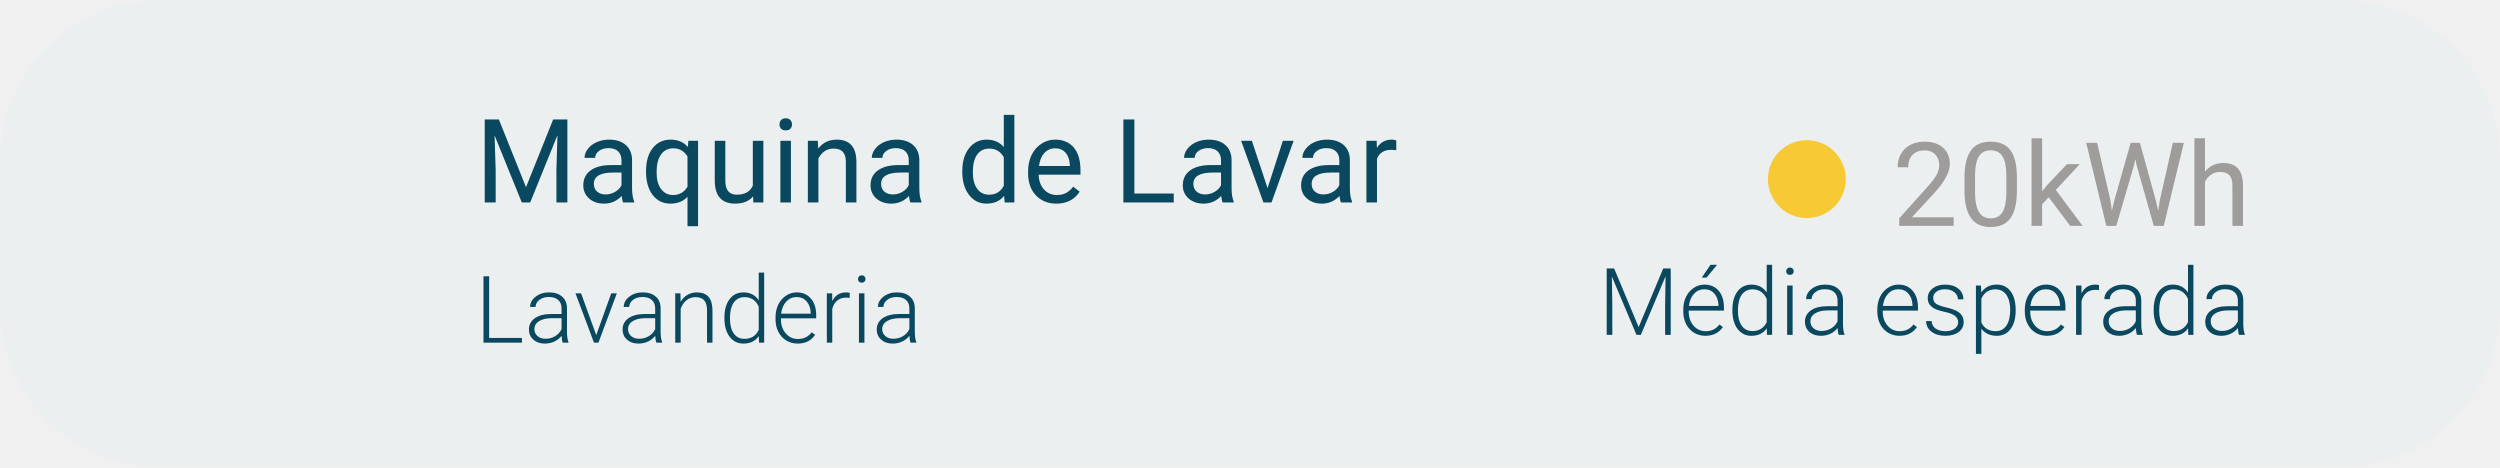
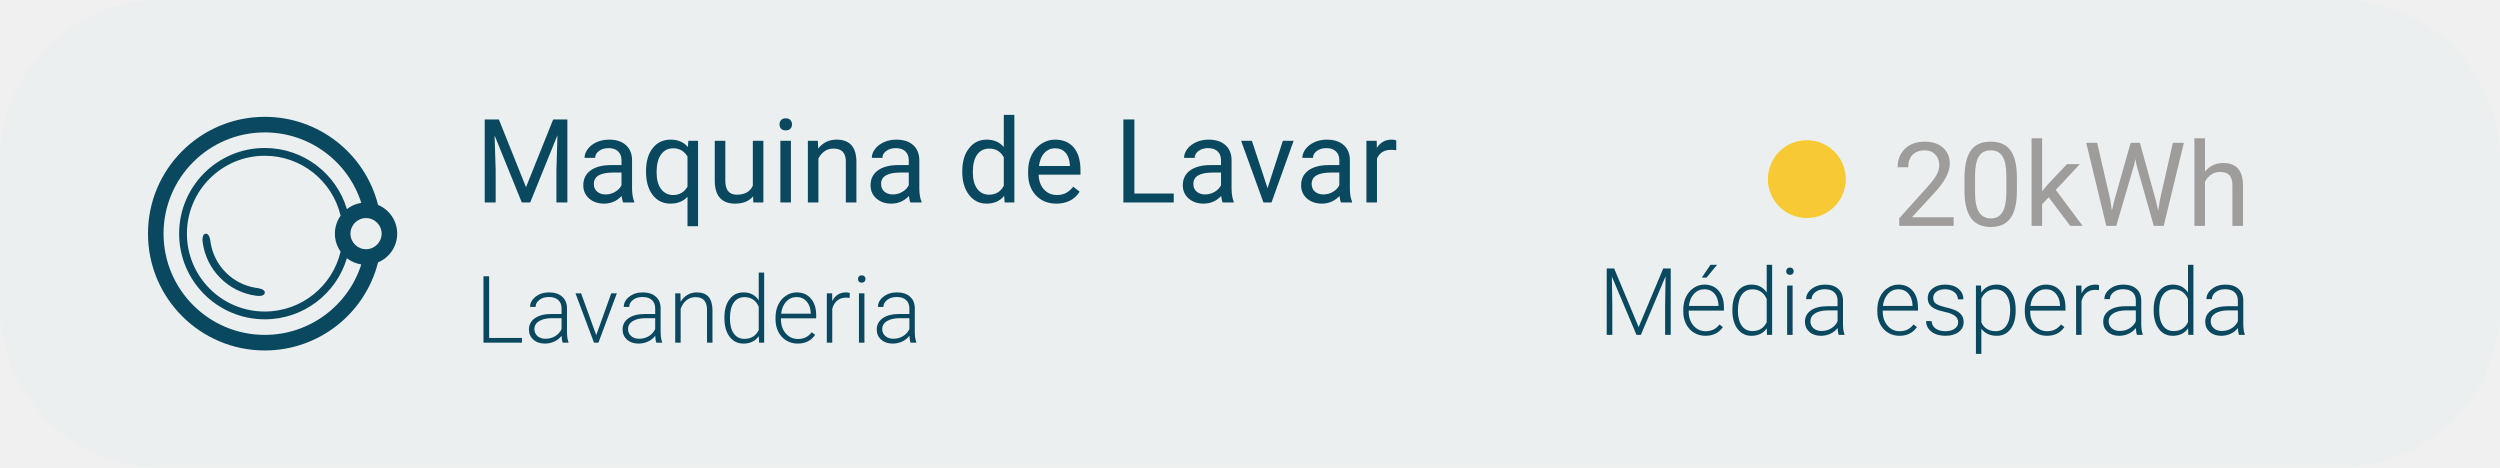
<svg xmlns="http://www.w3.org/2000/svg" width="321" height="60" viewBox="0 0 321 60" fill="none">
  <path d="M0 20.516C0 9.185 9.185 0 20.516 0H300.484C311.815 0 321 9.185 321 20.516V39.484C321 50.815 311.815 60 300.484 60H20.516C9.185 60 0 50.815 0 39.484V20.516Z" fill="#ECEFF0" />
  <path d="M64.054 15.336L67.54 24.037L71.027 15.336H72.851V26H71.444V21.847L71.576 17.365L68.075 26H66.999L63.505 17.387L63.644 21.847V26H62.238V15.336H64.054ZM80.014 26C79.936 25.844 79.872 25.565 79.823 25.165C79.193 25.819 78.441 26.146 77.567 26.146C76.786 26.146 76.144 25.927 75.641 25.487C75.143 25.043 74.894 24.481 74.894 23.803C74.894 22.977 75.207 22.338 75.832 21.884C76.461 21.425 77.345 21.195 78.483 21.195H79.801V20.573C79.801 20.099 79.66 19.723 79.376 19.445C79.093 19.162 78.676 19.02 78.124 19.02C77.641 19.02 77.235 19.142 76.908 19.386C76.581 19.63 76.418 19.926 76.418 20.273H75.055C75.055 19.877 75.194 19.496 75.473 19.13C75.756 18.759 76.137 18.466 76.615 18.251C77.099 18.036 77.628 17.929 78.205 17.929C79.118 17.929 79.833 18.158 80.351 18.617C80.868 19.071 81.137 19.699 81.156 20.5V24.147C81.156 24.875 81.249 25.453 81.435 25.883V26H80.014ZM77.765 24.967C78.19 24.967 78.593 24.857 78.974 24.638C79.355 24.418 79.63 24.132 79.801 23.781V22.155H78.739C77.079 22.155 76.249 22.641 76.249 23.612C76.249 24.037 76.391 24.369 76.674 24.608C76.957 24.848 77.321 24.967 77.765 24.967ZM82.951 21.972C82.951 20.727 83.236 19.743 83.808 19.02C84.379 18.293 85.145 17.929 86.107 17.929C87.045 17.929 87.785 18.244 88.327 18.873L88.385 18.075H89.63V29.047H88.275V25.268C87.728 25.854 87.001 26.146 86.093 26.146C85.136 26.146 84.372 25.775 83.8 25.033C83.234 24.286 82.951 23.297 82.951 22.067V21.972ZM84.306 22.125C84.306 23.034 84.496 23.747 84.877 24.264C85.263 24.782 85.78 25.041 86.43 25.041C87.235 25.041 87.851 24.684 88.275 23.971V20.089C87.846 19.391 87.235 19.042 86.444 19.042C85.79 19.042 85.27 19.303 84.884 19.826C84.499 20.343 84.306 21.11 84.306 22.125ZM96.698 25.216C96.171 25.836 95.397 26.146 94.376 26.146C93.532 26.146 92.887 25.902 92.443 25.414C92.003 24.921 91.781 24.193 91.776 23.231V18.075H93.131V23.195C93.131 24.396 93.62 24.997 94.596 24.997C95.631 24.997 96.32 24.611 96.662 23.839V18.075H98.017V26H96.728L96.698 25.216ZM101.554 26H100.199V18.075H101.554V26ZM100.089 15.973C100.089 15.753 100.155 15.568 100.287 15.416C100.424 15.265 100.624 15.19 100.888 15.19C101.151 15.19 101.352 15.265 101.488 15.416C101.625 15.568 101.693 15.753 101.693 15.973C101.693 16.193 101.625 16.376 101.488 16.523C101.352 16.669 101.151 16.742 100.888 16.742C100.624 16.742 100.424 16.669 100.287 16.523C100.155 16.376 100.089 16.193 100.089 15.973ZM105.011 18.075L105.055 19.071C105.661 18.31 106.452 17.929 107.428 17.929C109.103 17.929 109.948 18.873 109.962 20.763V26H108.607V20.756C108.603 20.185 108.471 19.762 108.212 19.489C107.958 19.215 107.56 19.079 107.018 19.079C106.579 19.079 106.193 19.196 105.861 19.43C105.529 19.665 105.27 19.972 105.084 20.353V26H103.729V18.075H105.011ZM116.898 26C116.82 25.844 116.757 25.565 116.708 25.165C116.078 25.819 115.326 26.146 114.452 26.146C113.671 26.146 113.029 25.927 112.526 25.487C112.028 25.043 111.779 24.481 111.779 23.803C111.779 22.977 112.091 22.338 112.716 21.884C113.346 21.425 114.23 21.195 115.368 21.195H116.686V20.573C116.686 20.099 116.544 19.723 116.261 19.445C115.978 19.162 115.561 19.02 115.009 19.02C114.525 19.02 114.12 19.142 113.793 19.386C113.466 19.63 113.302 19.926 113.302 20.273H111.94C111.94 19.877 112.079 19.496 112.357 19.13C112.641 18.759 113.021 18.466 113.5 18.251C113.983 18.036 114.513 17.929 115.089 17.929C116.002 17.929 116.718 18.158 117.235 18.617C117.753 19.071 118.021 19.699 118.041 20.5V24.147C118.041 24.875 118.134 25.453 118.319 25.883V26H116.898ZM114.65 24.967C115.075 24.967 115.478 24.857 115.858 24.638C116.239 24.418 116.515 24.132 116.686 23.781V22.155H115.624C113.964 22.155 113.134 22.641 113.134 23.612C113.134 24.037 113.275 24.369 113.559 24.608C113.842 24.848 114.206 24.967 114.65 24.967ZM123.556 21.972C123.556 20.756 123.844 19.779 124.42 19.042C124.997 18.3 125.751 17.929 126.684 17.929C127.611 17.929 128.346 18.246 128.888 18.881V14.75H130.243V26H128.998L128.932 25.15C128.39 25.814 127.636 26.146 126.669 26.146C125.751 26.146 125.001 25.77 124.42 25.019C123.844 24.267 123.556 23.285 123.556 22.074V21.972ZM124.911 22.125C124.911 23.024 125.097 23.727 125.468 24.235C125.839 24.743 126.352 24.997 127.006 24.997C127.865 24.997 128.493 24.611 128.888 23.839V20.199C128.483 19.452 127.86 19.079 127.021 19.079C126.356 19.079 125.839 19.335 125.468 19.848C125.097 20.36 124.911 21.12 124.911 22.125ZM135.641 26.146C134.567 26.146 133.693 25.795 133.019 25.092C132.345 24.384 132.008 23.439 132.008 22.257V22.008C132.008 21.222 132.157 20.521 132.455 19.906C132.758 19.286 133.178 18.803 133.715 18.456C134.257 18.105 134.843 17.929 135.473 17.929C136.503 17.929 137.304 18.268 137.875 18.947C138.446 19.625 138.732 20.597 138.732 21.862V22.426H133.363C133.383 23.207 133.61 23.839 134.044 24.323C134.484 24.801 135.041 25.041 135.714 25.041C136.193 25.041 136.598 24.943 136.93 24.748C137.262 24.552 137.553 24.294 137.802 23.971L138.629 24.616C137.965 25.636 136.969 26.146 135.641 26.146ZM135.473 19.042C134.926 19.042 134.467 19.242 134.096 19.643C133.725 20.038 133.495 20.595 133.407 21.312H137.377V21.21C137.338 20.521 137.152 19.989 136.82 19.613C136.488 19.232 136.039 19.042 135.473 19.042ZM145.653 24.85H150.707V26H144.24V15.336H145.653V24.85ZM156.991 26C156.913 25.844 156.85 25.565 156.801 25.165C156.171 25.819 155.419 26.146 154.545 26.146C153.764 26.146 153.122 25.927 152.619 25.487C152.121 25.043 151.872 24.481 151.872 23.803C151.872 22.977 152.184 22.338 152.809 21.884C153.439 21.425 154.323 21.195 155.46 21.195H156.779V20.573C156.779 20.099 156.637 19.723 156.354 19.445C156.071 19.162 155.653 19.02 155.102 19.02C154.618 19.02 154.213 19.142 153.886 19.386C153.559 19.63 153.395 19.926 153.395 20.273H152.033C152.033 19.877 152.172 19.496 152.45 19.13C152.733 18.759 153.114 18.466 153.593 18.251C154.076 18.036 154.606 17.929 155.182 17.929C156.095 17.929 156.811 18.158 157.328 18.617C157.846 19.071 158.114 19.699 158.134 20.5V24.147C158.134 24.875 158.227 25.453 158.412 25.883V26H156.991ZM154.743 24.967C155.167 24.967 155.57 24.857 155.951 24.638C156.332 24.418 156.608 24.132 156.779 23.781V22.155H155.717C154.057 22.155 153.227 22.641 153.227 23.612C153.227 24.037 153.368 24.369 153.651 24.608C153.935 24.848 154.298 24.967 154.743 24.967ZM162.755 24.162L164.718 18.075H166.103L163.261 26H162.228L159.357 18.075H160.741L162.755 24.162ZM172.182 26C172.104 25.844 172.04 25.565 171.991 25.165C171.361 25.819 170.609 26.146 169.735 26.146C168.954 26.146 168.312 25.927 167.809 25.487C167.311 25.043 167.062 24.481 167.062 23.803C167.062 22.977 167.375 22.338 168 21.884C168.629 21.425 169.513 21.195 170.651 21.195H171.969V20.573C171.969 20.099 171.828 19.723 171.544 19.445C171.261 19.162 170.844 19.02 170.292 19.02C169.809 19.02 169.403 19.142 169.076 19.386C168.749 19.63 168.585 19.926 168.585 20.273H167.223C167.223 19.877 167.362 19.496 167.641 19.13C167.924 18.759 168.305 18.466 168.783 18.251C169.267 18.036 169.796 17.929 170.373 17.929C171.286 17.929 172.001 18.158 172.519 18.617C173.036 19.071 173.305 19.699 173.324 20.5V24.147C173.324 24.875 173.417 25.453 173.603 25.883V26H172.182ZM169.933 24.967C170.358 24.967 170.761 24.857 171.142 24.638C171.522 24.418 171.798 24.132 171.969 23.781V22.155H170.907C169.247 22.155 168.417 22.641 168.417 23.612C168.417 24.037 168.559 24.369 168.842 24.608C169.125 24.848 169.489 24.967 169.933 24.967ZM179.279 19.291C179.074 19.257 178.852 19.24 178.612 19.24C177.724 19.24 177.121 19.618 176.803 20.375V26H175.448V18.075H176.767L176.789 18.991C177.233 18.283 177.863 17.929 178.678 17.929C178.942 17.929 179.142 17.963 179.279 18.031V19.291Z" fill="#09485F" />
  <path d="M62.805 43.391H67.018V44H62.078V35.469H62.805V43.391ZM72.244 44C72.174 43.801 72.129 43.506 72.109 43.115C71.863 43.435 71.549 43.684 71.166 43.859C70.787 44.031 70.385 44.117 69.959 44.117C69.35 44.117 68.856 43.947 68.477 43.607C68.102 43.268 67.914 42.838 67.914 42.318C67.914 41.701 68.17 41.213 68.682 40.853C69.197 40.494 69.914 40.315 70.832 40.315H72.103V39.594C72.103 39.141 71.963 38.785 71.682 38.527C71.404 38.266 70.998 38.135 70.463 38.135C69.975 38.135 69.57 38.26 69.25 38.51C68.93 38.76 68.769 39.06 68.769 39.412L68.066 39.406C68.066 38.902 68.301 38.467 68.769 38.1C69.238 37.728 69.814 37.543 70.498 37.543C71.205 37.543 71.762 37.721 72.168 38.076C72.578 38.428 72.789 38.92 72.801 39.553V42.553C72.801 43.166 72.865 43.625 72.994 43.93V44H72.244ZM70.041 43.496C70.51 43.496 70.928 43.383 71.295 43.156C71.666 42.93 71.936 42.627 72.103 42.248V40.853H70.85C70.15 40.861 69.603 40.99 69.209 41.24C68.814 41.486 68.617 41.826 68.617 42.26C68.617 42.615 68.748 42.91 69.01 43.145C69.275 43.379 69.619 43.496 70.041 43.496ZM76.557 43.033L78.484 37.66H79.205L76.838 44H76.269L73.891 37.66H74.611L76.557 43.033ZM84.268 44C84.197 43.801 84.152 43.506 84.133 43.115C83.887 43.435 83.572 43.684 83.189 43.859C82.811 44.031 82.408 44.117 81.982 44.117C81.373 44.117 80.879 43.947 80.5 43.607C80.125 43.268 79.938 42.838 79.938 42.318C79.938 41.701 80.193 41.213 80.705 40.853C81.221 40.494 81.938 40.315 82.856 40.315H84.127V39.594C84.127 39.141 83.986 38.785 83.705 38.527C83.428 38.266 83.022 38.135 82.486 38.135C81.998 38.135 81.594 38.26 81.273 38.51C80.953 38.76 80.793 39.06 80.793 39.412L80.09 39.406C80.09 38.902 80.324 38.467 80.793 38.1C81.262 37.728 81.838 37.543 82.522 37.543C83.228 37.543 83.785 37.721 84.191 38.076C84.602 38.428 84.812 38.92 84.824 39.553V42.553C84.824 43.166 84.889 43.625 85.018 43.93V44H84.268ZM82.064 43.496C82.533 43.496 82.951 43.383 83.318 43.156C83.689 42.93 83.959 42.627 84.127 42.248V40.853H82.873C82.174 40.861 81.627 40.99 81.232 41.24C80.838 41.486 80.641 41.826 80.641 42.26C80.641 42.615 80.772 42.91 81.033 43.145C81.299 43.379 81.643 43.496 82.064 43.496ZM87.367 37.66L87.391 38.744C87.629 38.353 87.926 38.057 88.281 37.853C88.637 37.647 89.029 37.543 89.459 37.543C90.139 37.543 90.644 37.734 90.977 38.117C91.309 38.5 91.477 39.074 91.481 39.84V44H90.783V39.834C90.779 39.268 90.658 38.846 90.42 38.568C90.186 38.291 89.809 38.152 89.289 38.152C88.856 38.152 88.471 38.289 88.135 38.562C87.803 38.832 87.557 39.197 87.397 39.658V44H86.699V37.66H87.367ZM93.016 40.772C93.016 39.787 93.234 39.004 93.672 38.422C94.113 37.836 94.711 37.543 95.465 37.543C96.32 37.543 96.973 37.881 97.422 38.557V35H98.119V44H97.463L97.434 43.156C96.984 43.797 96.324 44.117 95.453 44.117C94.723 44.117 94.133 43.824 93.684 43.238C93.238 42.648 93.016 41.853 93.016 40.853V40.772ZM93.725 40.895C93.725 41.703 93.887 42.342 94.211 42.81C94.535 43.275 94.992 43.508 95.582 43.508C96.445 43.508 97.059 43.127 97.422 42.365V39.389C97.059 38.565 96.449 38.152 95.594 38.152C95.004 38.152 94.545 38.385 94.217 38.85C93.889 39.31 93.725 39.992 93.725 40.895ZM102.42 44.117C101.881 44.117 101.393 43.984 100.955 43.719C100.521 43.453 100.184 43.084 99.941 42.611C99.699 42.135 99.578 41.602 99.578 41.012V40.76C99.578 40.15 99.695 39.602 99.93 39.113C100.168 38.625 100.498 38.242 100.92 37.965C101.342 37.684 101.799 37.543 102.291 37.543C103.061 37.543 103.67 37.807 104.119 38.334C104.572 38.857 104.799 39.574 104.799 40.484V40.877H100.275V41.012C100.275 41.73 100.48 42.33 100.891 42.81C101.305 43.287 101.824 43.525 102.449 43.525C102.824 43.525 103.154 43.457 103.439 43.32C103.729 43.184 103.99 42.965 104.225 42.664L104.664 42.998C104.148 43.744 103.4 44.117 102.42 44.117ZM102.291 38.141C101.764 38.141 101.318 38.334 100.955 38.721C100.596 39.107 100.377 39.627 100.299 40.279H104.102V40.203C104.082 39.594 103.908 39.098 103.58 38.715C103.252 38.332 102.822 38.141 102.291 38.141ZM109.094 38.258C108.945 38.23 108.787 38.217 108.619 38.217C108.182 38.217 107.811 38.34 107.506 38.586C107.205 38.828 106.99 39.182 106.861 39.647V44H106.164V37.66H106.85L106.861 38.668C107.232 37.918 107.828 37.543 108.648 37.543C108.844 37.543 108.998 37.568 109.111 37.619L109.094 38.258ZM110.992 44H110.289V37.66H110.992V44ZM110.166 35.826C110.166 35.693 110.209 35.582 110.295 35.492C110.381 35.398 110.498 35.352 110.646 35.352C110.795 35.352 110.912 35.398 110.998 35.492C111.088 35.582 111.133 35.693 111.133 35.826C111.133 35.959 111.088 36.07 110.998 36.16C110.912 36.25 110.795 36.295 110.646 36.295C110.498 36.295 110.381 36.25 110.295 36.16C110.209 36.07 110.166 35.959 110.166 35.826ZM116.904 44C116.834 43.801 116.789 43.506 116.77 43.115C116.523 43.435 116.209 43.684 115.826 43.859C115.447 44.031 115.045 44.117 114.619 44.117C114.01 44.117 113.516 43.947 113.137 43.607C112.762 43.268 112.574 42.838 112.574 42.318C112.574 41.701 112.83 41.213 113.342 40.853C113.857 40.494 114.574 40.315 115.492 40.315H116.764V39.594C116.764 39.141 116.623 38.785 116.342 38.527C116.064 38.266 115.658 38.135 115.123 38.135C114.635 38.135 114.23 38.26 113.91 38.51C113.59 38.76 113.43 39.06 113.43 39.412L112.727 39.406C112.727 38.902 112.961 38.467 113.43 38.1C113.898 37.728 114.475 37.543 115.158 37.543C115.865 37.543 116.422 37.721 116.828 38.076C117.238 38.428 117.449 38.92 117.461 39.553V42.553C117.461 43.166 117.525 43.625 117.654 43.93V44H116.904ZM114.701 43.496C115.17 43.496 115.588 43.383 115.955 43.156C116.326 42.93 116.596 42.627 116.764 42.248V40.853H115.51C114.811 40.861 114.264 40.99 113.869 41.24C113.475 41.486 113.277 41.826 113.277 42.26C113.277 42.615 113.408 42.91 113.67 43.145C113.936 43.379 114.279 43.496 114.701 43.496Z" fill="#09485F" />
  <path d="M207.256 34.469L210.402 41.998L213.561 34.469H214.521V43H213.801V39.285L213.859 35.477L210.684 43H210.127L206.963 35.506L207.021 39.262V43H206.301V34.469H207.256ZM218.975 43.117C218.436 43.117 217.947 42.984 217.51 42.719C217.076 42.453 216.738 42.084 216.496 41.611C216.254 41.135 216.133 40.602 216.133 40.012V39.76C216.133 39.15 216.25 38.602 216.484 38.113C216.723 37.625 217.053 37.242 217.475 36.965C217.896 36.684 218.354 36.543 218.846 36.543C219.615 36.543 220.225 36.807 220.674 37.334C221.127 37.857 221.354 38.574 221.354 39.484V39.877H216.83V40.012C216.83 40.73 217.035 41.33 217.445 41.81C217.859 42.287 218.379 42.525 219.004 42.525C219.379 42.525 219.709 42.457 219.994 42.32C220.283 42.184 220.545 41.965 220.779 41.664L221.219 41.998C220.703 42.744 219.955 43.117 218.975 43.117ZM218.846 37.141C218.318 37.141 217.873 37.334 217.51 37.721C217.15 38.107 216.932 38.627 216.854 39.279H220.656V39.203C220.637 38.594 220.463 38.098 220.135 37.715C219.807 37.332 219.377 37.141 218.846 37.141ZM219.625 34H220.475L219.121 35.641H218.506L219.625 34ZM222.438 39.772C222.438 38.787 222.656 38.004 223.094 37.422C223.535 36.836 224.133 36.543 224.887 36.543C225.742 36.543 226.395 36.881 226.844 37.557V34H227.541V43H226.885L226.855 42.156C226.406 42.797 225.746 43.117 224.875 43.117C224.145 43.117 223.555 42.824 223.105 42.238C222.66 41.648 222.438 40.853 222.438 39.853V39.772ZM223.146 39.895C223.146 40.703 223.309 41.342 223.633 41.81C223.957 42.275 224.414 42.508 225.004 42.508C225.867 42.508 226.48 42.127 226.844 41.365V38.389C226.48 37.565 225.871 37.152 225.016 37.152C224.426 37.152 223.967 37.385 223.639 37.85C223.311 38.31 223.146 38.992 223.146 39.895ZM230.172 43H229.469V36.66H230.172V43ZM229.346 34.826C229.346 34.693 229.389 34.582 229.475 34.492C229.561 34.398 229.678 34.352 229.826 34.352C229.975 34.352 230.092 34.398 230.178 34.492C230.268 34.582 230.312 34.693 230.312 34.826C230.312 34.959 230.268 35.07 230.178 35.16C230.092 35.25 229.975 35.295 229.826 35.295C229.678 35.295 229.561 35.25 229.475 35.16C229.389 35.07 229.346 34.959 229.346 34.826ZM236.084 43C236.014 42.801 235.969 42.506 235.949 42.115C235.703 42.435 235.389 42.684 235.006 42.859C234.627 43.031 234.225 43.117 233.799 43.117C233.189 43.117 232.695 42.947 232.316 42.607C231.941 42.268 231.754 41.838 231.754 41.318C231.754 40.701 232.01 40.213 232.521 39.853C233.037 39.494 233.754 39.315 234.672 39.315H235.943V38.594C235.943 38.141 235.803 37.785 235.521 37.527C235.244 37.266 234.838 37.135 234.303 37.135C233.814 37.135 233.41 37.26 233.09 37.51C232.77 37.76 232.609 38.06 232.609 38.412L231.906 38.406C231.906 37.902 232.141 37.467 232.609 37.1C233.078 36.728 233.654 36.543 234.338 36.543C235.045 36.543 235.602 36.721 236.008 37.076C236.418 37.428 236.629 37.92 236.641 38.553V41.553C236.641 42.166 236.705 42.625 236.834 42.93V43H236.084ZM233.881 42.496C234.35 42.496 234.768 42.383 235.135 42.156C235.506 41.93 235.775 41.627 235.943 41.248V39.853H234.689C233.99 39.861 233.443 39.99 233.049 40.24C232.654 40.486 232.457 40.826 232.457 41.26C232.457 41.615 232.588 41.91 232.85 42.145C233.115 42.379 233.459 42.496 233.881 42.496ZM243.889 43.117C243.35 43.117 242.861 42.984 242.424 42.719C241.99 42.453 241.652 42.084 241.41 41.611C241.168 41.135 241.047 40.602 241.047 40.012V39.76C241.047 39.15 241.164 38.602 241.398 38.113C241.637 37.625 241.967 37.242 242.389 36.965C242.811 36.684 243.268 36.543 243.76 36.543C244.529 36.543 245.139 36.807 245.588 37.334C246.041 37.857 246.268 38.574 246.268 39.484V39.877H241.744V40.012C241.744 40.73 241.949 41.33 242.359 41.81C242.773 42.287 243.293 42.525 243.918 42.525C244.293 42.525 244.623 42.457 244.908 42.32C245.197 42.184 245.459 41.965 245.693 41.664L246.133 41.998C245.617 42.744 244.869 43.117 243.889 43.117ZM243.76 37.141C243.232 37.141 242.787 37.334 242.424 37.721C242.064 38.107 241.846 38.627 241.768 39.279H245.57V39.203C245.551 38.594 245.377 38.098 245.049 37.715C244.721 37.332 244.291 37.141 243.76 37.141ZM251.43 41.389C251.43 41.041 251.289 40.762 251.008 40.551C250.73 40.34 250.311 40.176 249.748 40.059C249.186 39.938 248.748 39.801 248.436 39.648C248.127 39.492 247.896 39.303 247.744 39.08C247.596 38.857 247.521 38.588 247.521 38.272C247.521 37.772 247.73 37.359 248.148 37.035C248.566 36.707 249.102 36.543 249.754 36.543C250.461 36.543 251.027 36.719 251.453 37.07C251.883 37.418 252.098 37.873 252.098 38.435H251.395C251.395 38.065 251.238 37.756 250.926 37.51C250.617 37.264 250.227 37.141 249.754 37.141C249.293 37.141 248.922 37.244 248.641 37.451C248.363 37.654 248.225 37.92 248.225 38.248C248.225 38.565 248.34 38.81 248.57 38.986C248.805 39.158 249.229 39.316 249.842 39.461C250.459 39.605 250.92 39.76 251.225 39.924C251.533 40.088 251.762 40.285 251.91 40.516C252.059 40.746 252.133 41.025 252.133 41.353C252.133 41.889 251.916 42.316 251.482 42.637C251.053 42.957 250.49 43.117 249.795 43.117C249.057 43.117 248.457 42.94 247.996 42.584C247.539 42.225 247.311 41.772 247.311 41.225H248.014C248.041 41.635 248.213 41.955 248.529 42.185C248.85 42.412 249.271 42.525 249.795 42.525C250.283 42.525 250.678 42.418 250.979 42.203C251.279 41.988 251.43 41.717 251.43 41.389ZM258.812 39.895C258.812 40.883 258.594 41.668 258.156 42.25C257.719 42.828 257.133 43.117 256.398 43.117C255.531 43.117 254.867 42.812 254.406 42.203V45.438H253.709V36.66H254.359L254.395 37.557C254.852 36.881 255.514 36.543 256.381 36.543C257.139 36.543 257.732 36.83 258.162 37.404C258.596 37.978 258.812 38.775 258.812 39.795V39.895ZM258.109 39.772C258.109 38.963 257.943 38.324 257.611 37.855C257.279 37.387 256.816 37.152 256.223 37.152C255.793 37.152 255.424 37.256 255.115 37.463C254.807 37.67 254.57 37.971 254.406 38.365V41.406C254.574 41.77 254.814 42.047 255.127 42.238C255.439 42.43 255.809 42.525 256.234 42.525C256.824 42.525 257.283 42.291 257.611 41.822C257.943 41.35 258.109 40.666 258.109 39.772ZM262.826 43.117C262.287 43.117 261.799 42.984 261.361 42.719C260.928 42.453 260.59 42.084 260.348 41.611C260.105 41.135 259.984 40.602 259.984 40.012V39.76C259.984 39.15 260.102 38.602 260.336 38.113C260.574 37.625 260.904 37.242 261.326 36.965C261.748 36.684 262.205 36.543 262.697 36.543C263.467 36.543 264.076 36.807 264.525 37.334C264.979 37.857 265.205 38.574 265.205 39.484V39.877H260.682V40.012C260.682 40.73 260.887 41.33 261.297 41.81C261.711 42.287 262.23 42.525 262.855 42.525C263.23 42.525 263.561 42.457 263.846 42.32C264.135 42.184 264.396 41.965 264.631 41.664L265.07 41.998C264.555 42.744 263.807 43.117 262.826 43.117ZM262.697 37.141C262.17 37.141 261.725 37.334 261.361 37.721C261.002 38.107 260.783 38.627 260.705 39.279H264.508V39.203C264.488 38.594 264.314 38.098 263.986 37.715C263.658 37.332 263.229 37.141 262.697 37.141ZM269.5 37.258C269.352 37.23 269.193 37.217 269.025 37.217C268.588 37.217 268.217 37.34 267.912 37.586C267.611 37.828 267.396 38.182 267.268 38.647V43H266.57V36.66H267.256L267.268 37.668C267.639 36.918 268.234 36.543 269.055 36.543C269.25 36.543 269.404 36.568 269.518 36.619L269.5 37.258ZM274.381 43C274.311 42.801 274.266 42.506 274.246 42.115C274 42.435 273.686 42.684 273.303 42.859C272.924 43.031 272.521 43.117 272.096 43.117C271.486 43.117 270.992 42.947 270.613 42.607C270.238 42.268 270.051 41.838 270.051 41.318C270.051 40.701 270.307 40.213 270.818 39.853C271.334 39.494 272.051 39.315 272.969 39.315H274.24V38.594C274.24 38.141 274.1 37.785 273.818 37.527C273.541 37.266 273.135 37.135 272.6 37.135C272.111 37.135 271.707 37.26 271.387 37.51C271.066 37.76 270.906 38.06 270.906 38.412L270.203 38.406C270.203 37.902 270.438 37.467 270.906 37.1C271.375 36.728 271.951 36.543 272.635 36.543C273.342 36.543 273.898 36.721 274.305 37.076C274.715 37.428 274.926 37.92 274.938 38.553V41.553C274.938 42.166 275.002 42.625 275.131 42.93V43H274.381ZM272.178 42.496C272.646 42.496 273.064 42.383 273.432 42.156C273.803 41.93 274.072 41.627 274.24 41.248V39.853H272.986C272.287 39.861 271.74 39.99 271.346 40.24C270.951 40.486 270.754 40.826 270.754 41.26C270.754 41.615 270.885 41.91 271.146 42.145C271.412 42.379 271.756 42.496 272.178 42.496ZM276.531 39.772C276.531 38.787 276.75 38.004 277.188 37.422C277.629 36.836 278.227 36.543 278.98 36.543C279.836 36.543 280.488 36.881 280.938 37.557V34H281.635V43H280.979L280.949 42.156C280.5 42.797 279.84 43.117 278.969 43.117C278.238 43.117 277.648 42.824 277.199 42.238C276.754 41.648 276.531 40.853 276.531 39.853V39.772ZM277.24 39.895C277.24 40.703 277.402 41.342 277.727 41.81C278.051 42.275 278.508 42.508 279.098 42.508C279.961 42.508 280.574 42.127 280.938 41.365V38.389C280.574 37.565 279.965 37.152 279.109 37.152C278.52 37.152 278.061 37.385 277.732 37.85C277.404 38.31 277.24 38.992 277.24 39.895ZM287.482 43C287.412 42.801 287.367 42.506 287.348 42.115C287.102 42.435 286.787 42.684 286.404 42.859C286.025 43.031 285.623 43.117 285.197 43.117C284.588 43.117 284.094 42.947 283.715 42.607C283.34 42.268 283.152 41.838 283.152 41.318C283.152 40.701 283.408 40.213 283.92 39.853C284.436 39.494 285.152 39.315 286.07 39.315H287.342V38.594C287.342 38.141 287.201 37.785 286.92 37.527C286.643 37.266 286.236 37.135 285.701 37.135C285.213 37.135 284.809 37.26 284.488 37.51C284.168 37.76 284.008 38.06 284.008 38.412L283.305 38.406C283.305 37.902 283.539 37.467 284.008 37.1C284.477 36.728 285.053 36.543 285.736 36.543C286.443 36.543 287 36.721 287.406 37.076C287.816 37.428 288.027 37.92 288.039 38.553V41.553C288.039 42.166 288.104 42.625 288.232 42.93V43H287.482ZM285.279 42.496C285.748 42.496 286.166 42.383 286.533 42.156C286.904 41.93 287.174 41.627 287.342 41.248V39.853H286.088C285.389 39.861 284.842 39.99 284.447 40.24C284.053 40.486 283.855 40.826 283.855 41.26C283.855 41.615 283.986 41.91 284.248 42.145C284.514 42.379 284.857 42.496 285.279 42.496Z" fill="#09485F" />
  <path d="M250.848 29H243.861V28.026L247.552 23.924C248.099 23.304 248.475 22.801 248.68 22.416C248.89 22.025 248.995 21.622 248.995 21.207C248.995 20.65 248.827 20.194 248.49 19.837C248.153 19.481 247.704 19.303 247.142 19.303C246.468 19.303 245.943 19.496 245.567 19.881C245.196 20.262 245.011 20.794 245.011 21.478H243.656C243.656 20.497 243.971 19.703 244.601 19.098C245.235 18.492 246.083 18.189 247.142 18.189C248.133 18.189 248.917 18.451 249.493 18.973C250.069 19.491 250.357 20.182 250.357 21.046C250.357 22.096 249.688 23.346 248.351 24.796L245.494 27.894H250.848V29ZM258.971 24.452C258.971 26.039 258.7 27.218 258.158 27.989C257.616 28.761 256.769 29.146 255.616 29.146C254.479 29.146 253.636 28.77 253.089 28.019C252.542 27.262 252.259 26.134 252.24 24.635V22.826C252.24 21.258 252.511 20.094 253.053 19.332C253.595 18.57 254.444 18.189 255.602 18.189C256.749 18.189 257.594 18.558 258.136 19.295C258.678 20.028 258.956 21.161 258.971 22.694V24.452ZM257.616 22.599C257.616 21.451 257.455 20.616 257.132 20.094C256.81 19.566 256.3 19.303 255.602 19.303C254.908 19.303 254.403 19.564 254.085 20.086C253.768 20.609 253.604 21.412 253.595 22.496V24.664C253.595 25.816 253.761 26.669 254.093 27.22C254.43 27.767 254.938 28.041 255.616 28.041C256.285 28.041 256.781 27.782 257.103 27.264C257.43 26.747 257.601 25.931 257.616 24.818V22.599ZM263.058 25.331L262.208 26.217V29H260.853V17.75H262.208V24.554L262.933 23.683L265.401 21.075H267.049L263.966 24.386L267.408 29H265.819L263.058 25.331ZM270.96 25.638L271.166 27.044L271.466 25.777L273.575 18.336H274.762L276.82 25.777L277.113 27.066L277.34 25.631L278.995 18.336H280.409L277.823 29H276.542L274.344 21.229L274.176 20.416L274.007 21.229L271.729 29H270.448L267.87 18.336H269.276L270.96 25.638ZM283.119 22.035C283.719 21.297 284.5 20.929 285.462 20.929C287.137 20.929 287.982 21.873 287.997 23.763V29H286.642V23.756C286.637 23.185 286.505 22.762 286.246 22.489C285.992 22.215 285.594 22.079 285.052 22.079C284.613 22.079 284.227 22.196 283.895 22.43C283.563 22.665 283.304 22.972 283.119 23.353V29H281.764V17.75H283.119V22.035Z" fill="#9F9C9C" />
+   <path fill-rule="evenodd" clip-rule="evenodd" d="M48.542 26.309C46.878 19.725 40.922 15 34 15C25.716 15 19 21.716 19 30C19 38.284 25.716 45 34 45C40.916 45 46.875 40.282 48.542 33.691C49.985 33.087 51 31.661 51 30C51 28.339 49.985 26.913 48.542 26.309ZM46.389 33.953C44.698 39.267 39.727 43 34 43C26.82 43 21 37.18 21 30C21 22.82 26.82 17 34 17C39.732 17 44.7 20.739 46.389 26.047C45.699 26.152 45.068 26.435 44.541 26.846C43.185 22.308 38.979 19 34 19C27.925 19 23 23.925 23 30C23 36.075 27.925 41 34 41C38.979 41 43.185 37.692 44.541 33.154C45.067 33.565 45.699 33.847 46.389 33.953ZM43.733 32.307C42.691 36.718 38.729 40 34 40C28.477 40 24 35.523 24 30C24 24.477 28.477 20 34 20C38.729 20 42.691 23.282 43.733 27.693C43.271 28.345 43 29.141 43 30C43 30.859 43.271 31.654 43.733 32.307ZM45 30C45 28.897 45.898 28 47 28C48.103 28 49 28.898 49 30C49 31.103 48.102 32 47 32C45.897 32 45 31.102 45 30ZM34 37.545C34 38.045 33.262 38.023 32.926 37.979C29.322 37.517 26.468 34.657 26.015 31.05C25.984 30.799 25.953 30 26.453 30C26.953 30 27.036 31.128 27.036 31.128C27.502 34.127 29.871 36.496 32.869 36.961C32.869 36.961 34 37.045 34 37.545Z" fill="#09485F" />
  <circle cx="232" cy="23" r="5" fill="#F7C934" />
-   <g clip-path="url(#clip0)">
-     <g clip-path="url(#clip1)">
-       <rect width="0" height="0" transform="translate(-113 -22)" fill="white" />
-     </g>
-   </g>
-   <defs>
-     <clipPath id="clip0">
-       <rect width="32" height="32" fill="white" transform="translate(19 14)" />
-     </clipPath>
-     <clipPath id="clip1">
-       <rect width="0" height="0" fill="white" transform="translate(-113 -22)" />
-     </clipPath>
-   </defs>
</svg>
